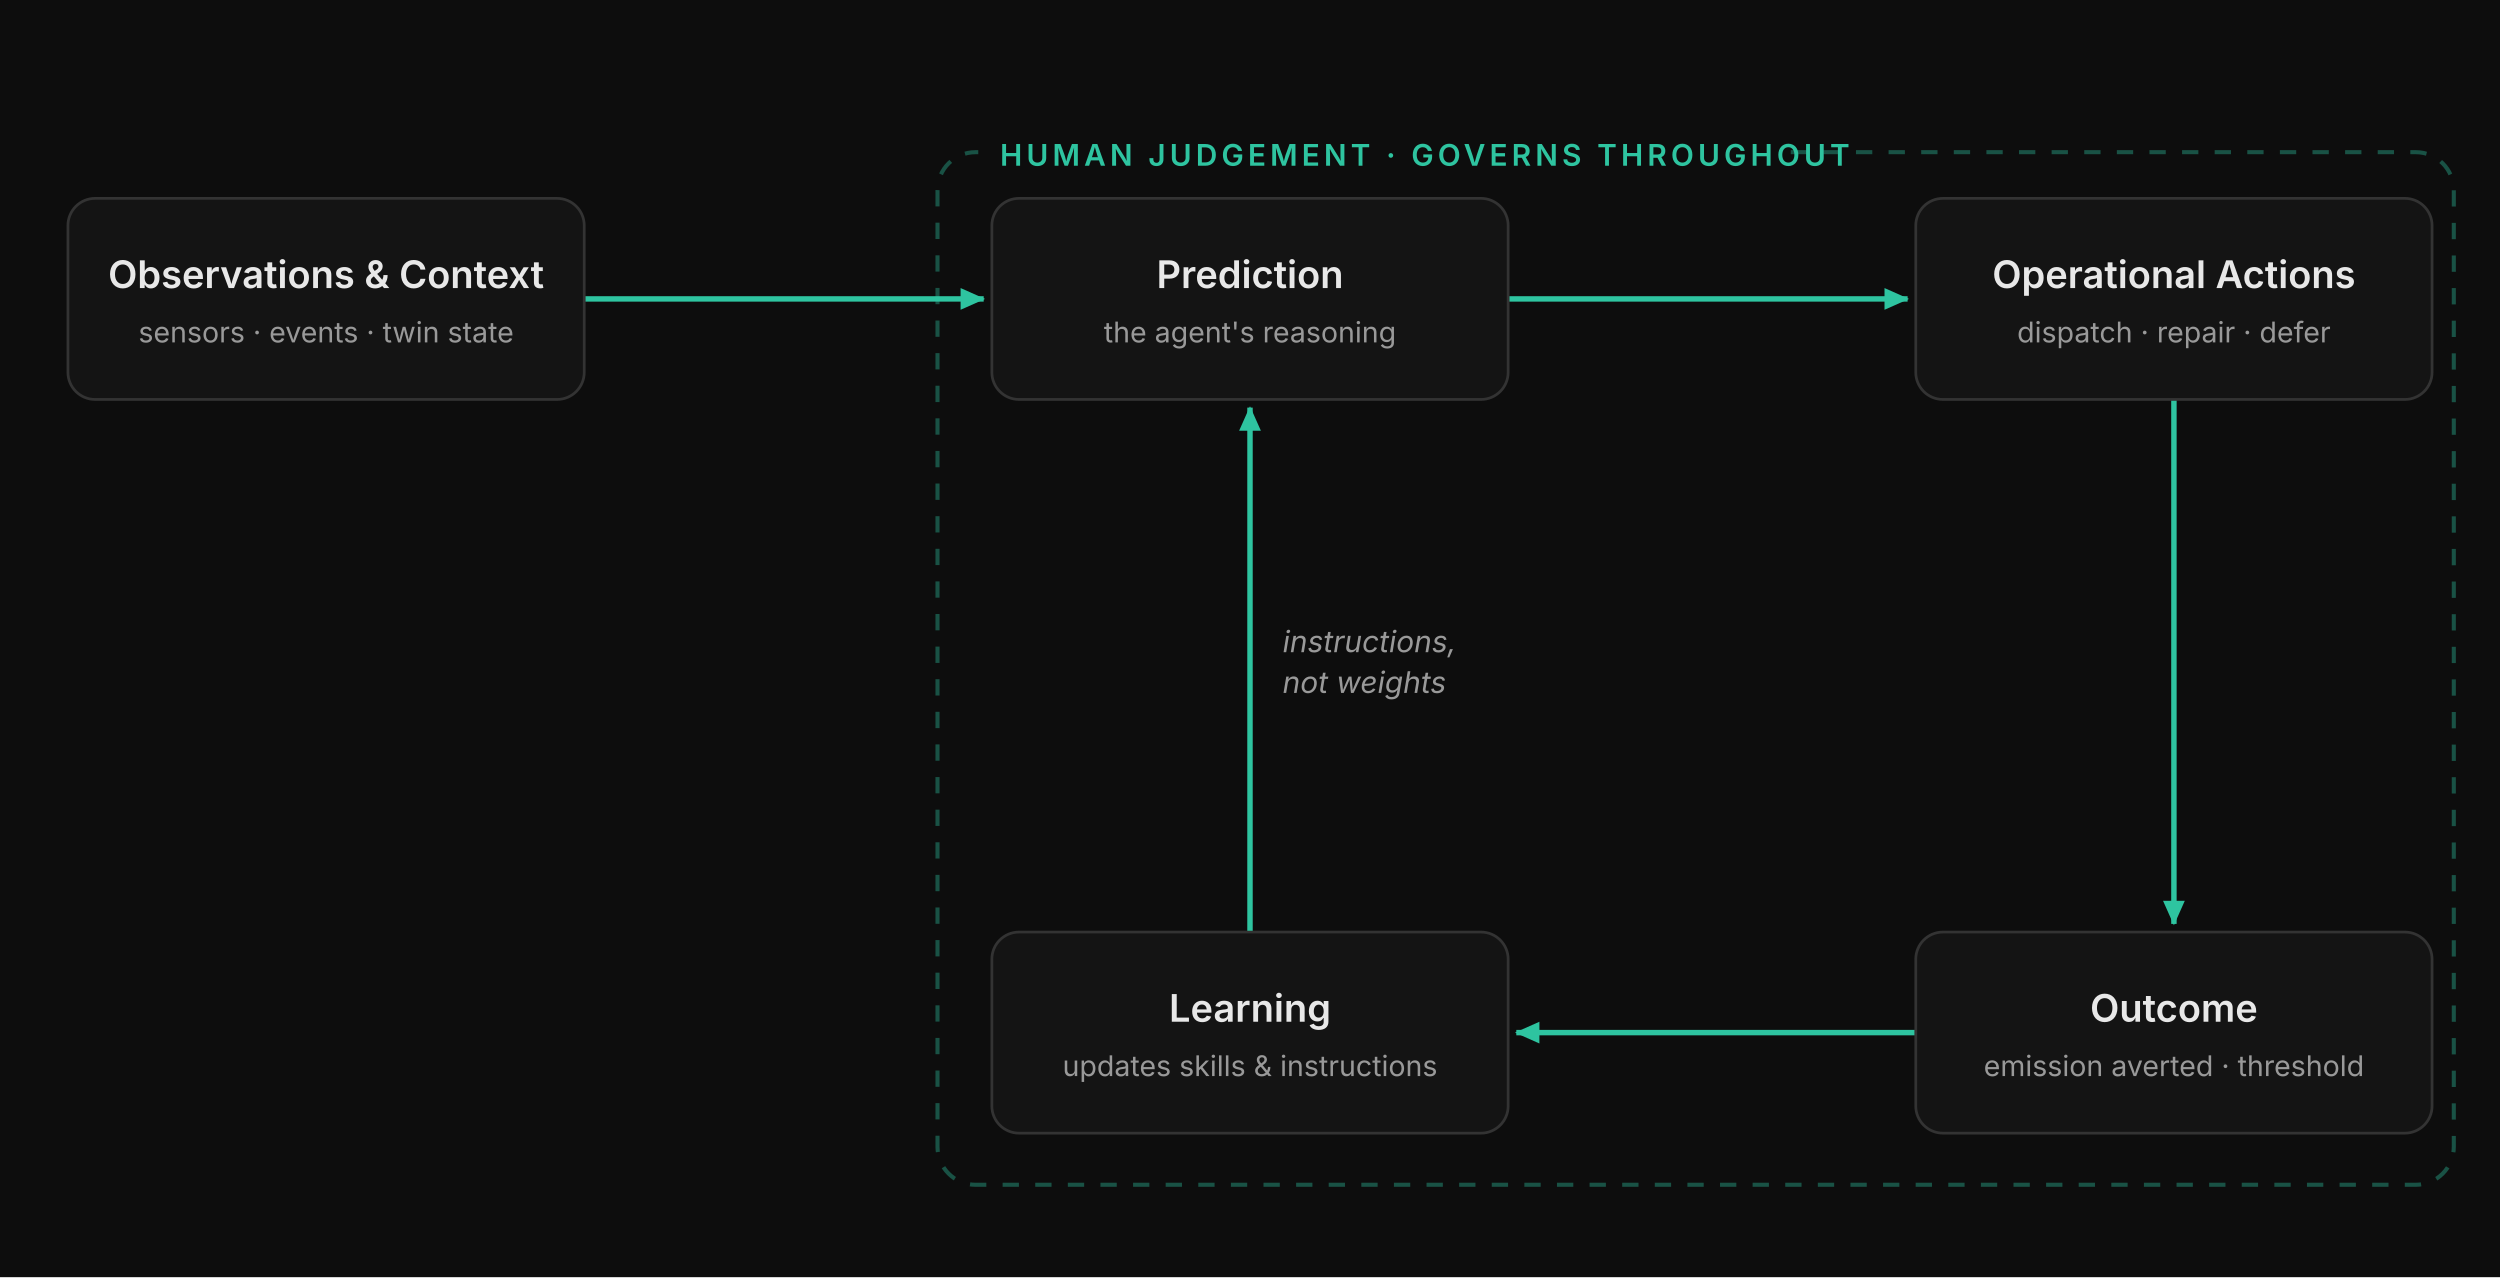
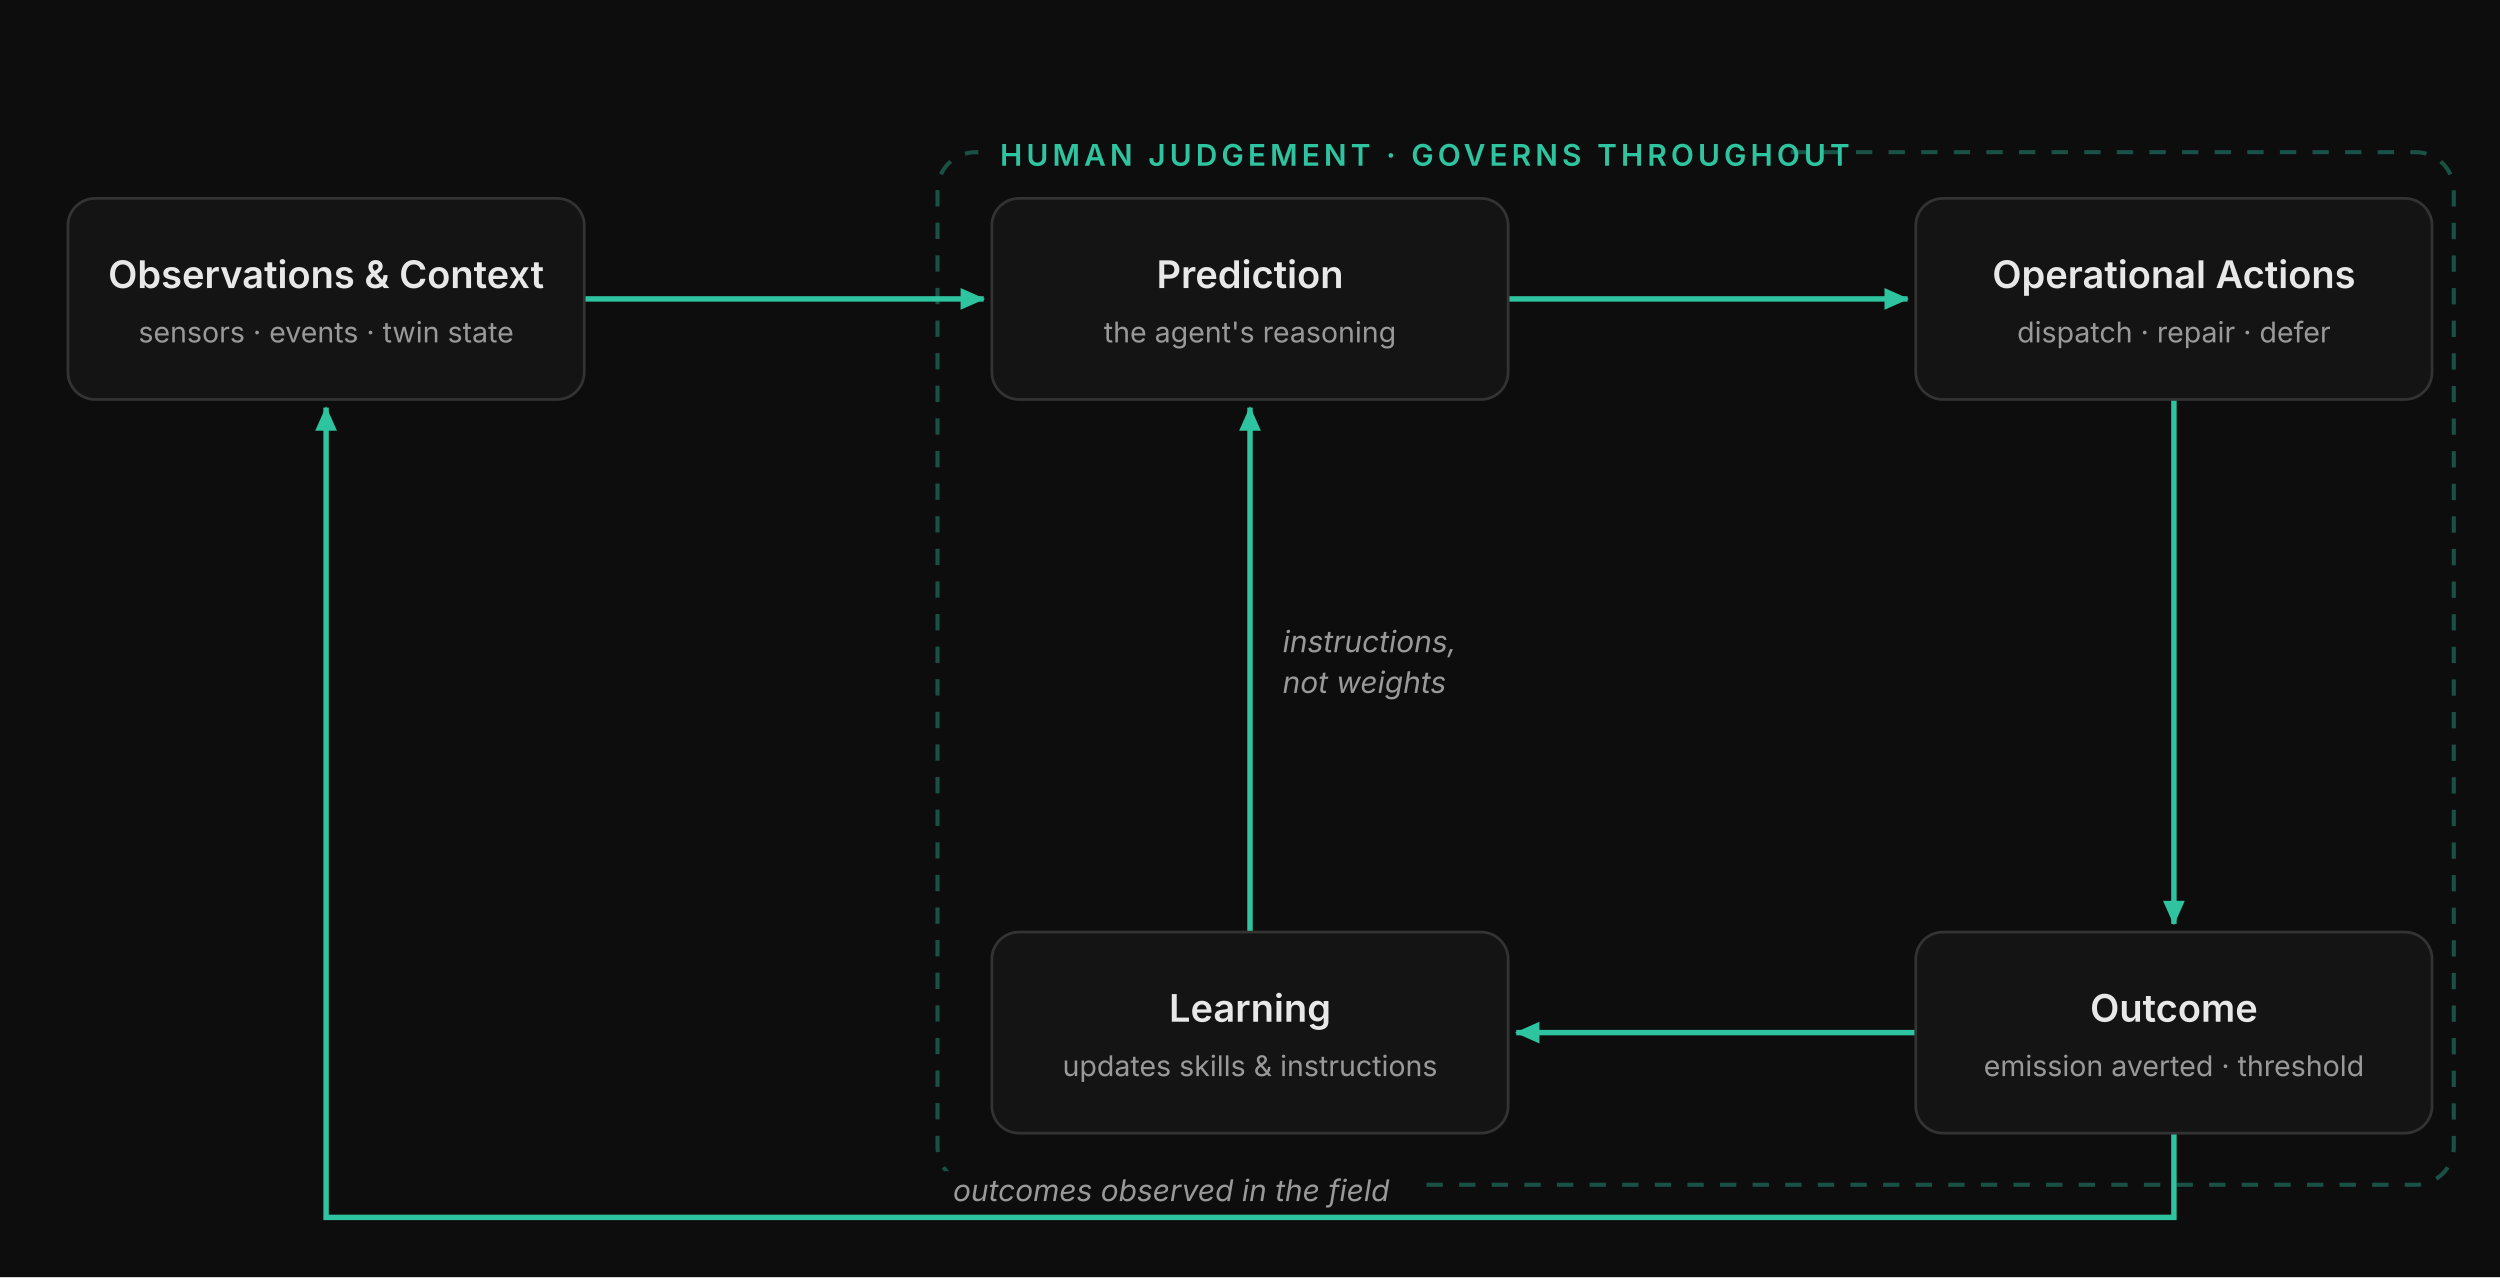
<svg xmlns="http://www.w3.org/2000/svg" viewBox="0 0 920 470" font-family="Inter, -apple-system, BlinkMacSystemFont, 'Segoe UI', Helvetica, Arial, sans-serif">
  <defs>
    <marker id="arrow" markerWidth="11" markerHeight="11" refX="8.5" refY="4" orient="auto" markerUnits="userSpaceOnUse">
      <path d="M0,0 L9,4 L0,8 Z" fill="#2EC4A0" />
    </marker>
  </defs>
  <rect x="0" y="0" width="920" height="470" fill="#0D0D0D" />
  <rect x="345" y="56" width="558" height="380" rx="14" fill="none" stroke="#2EC4A0" stroke-opacity="0.38" stroke-width="1.5" stroke-dasharray="6 6" />
  <rect x="360" y="48" width="296" height="18" fill="#0D0D0D" />
  <text x="368" y="61" fill="#2EC4A0" font-size="11" font-weight="600" letter-spacing="1.5">HUMAN JUDGEMENT · GOVERNS THROUGHOUT</text>
  <g stroke="#2EC4A0" stroke-width="2" fill="none">
    <line x1="215" y1="110" x2="362" y2="110" marker-end="url(#arrow)" />
    <line x1="555" y1="110" x2="702" y2="110" marker-end="url(#arrow)" />
    <line x1="800" y1="147" x2="800" y2="340" marker-end="url(#arrow)" />
    <line x1="705" y1="380" x2="558" y2="380" marker-end="url(#arrow)" />
    <line x1="460" y1="343" x2="460" y2="150" marker-end="url(#arrow)" />
+     <path d="M800,417 L800,448 L120,448 L120,150" marker-end="url(#arrow)" />
  </g>
+   <rect x="338" y="431" width="186" height="15" fill="#0D0D0D" />
+   <text x="431" y="442" text-anchor="middle" fill="#999999" font-size="11" font-style="italic">outcomes observed in the field</text>
  <text x="472" y="240" fill="#999999" font-size="11" font-style="italic">instructions,</text>
  <text x="472" y="255" fill="#999999" font-size="11" font-style="italic">not weights</text>
  <g>
    <rect x="25" y="73" width="190" height="74" rx="10" fill="#141414" stroke="#333333" />
    <text x="120" y="106" text-anchor="middle" fill="#E8E8E8" font-size="14" font-weight="600">Observations &amp; Context</text>
    <text x="120" y="126" text-anchor="middle" fill="#999999" font-size="10.5">sensors · events · twin state</text>
  </g>
  <g>
    <rect x="365" y="73" width="190" height="74" rx="10" fill="#141414" stroke="#333333" />
    <text x="460" y="106" text-anchor="middle" fill="#E8E8E8" font-size="14" font-weight="600">Prediction</text>
    <text x="460" y="126" text-anchor="middle" fill="#999999" font-size="10.5">the agent's reasoning</text>
  </g>
  <g>
    <rect x="705" y="73" width="190" height="74" rx="10" fill="#141414" stroke="#333333" />
    <text x="800" y="106" text-anchor="middle" fill="#E8E8E8" font-size="14" font-weight="600">Operational Actions</text>
    <text x="800" y="126" text-anchor="middle" fill="#999999" font-size="10.5">dispatch · repair · defer</text>
  </g>
  <g>
    <rect x="705" y="343" width="190" height="74" rx="10" fill="#141414" stroke="#333333" />
    <text x="800" y="376" text-anchor="middle" fill="#E8E8E8" font-size="14" font-weight="600">Outcome</text>
    <text x="800" y="396" text-anchor="middle" fill="#999999" font-size="10.5">emission averted · threshold</text>
  </g>
  <g>
    <rect x="365" y="343" width="190" height="74" rx="10" fill="#141414" stroke="#333333" />
    <text x="460" y="376" text-anchor="middle" fill="#E8E8E8" font-size="14" font-weight="600">Learning</text>
    <text x="460" y="396" text-anchor="middle" fill="#999999" font-size="10.5">updates skills &amp; instructions</text>
  </g>
</svg>
